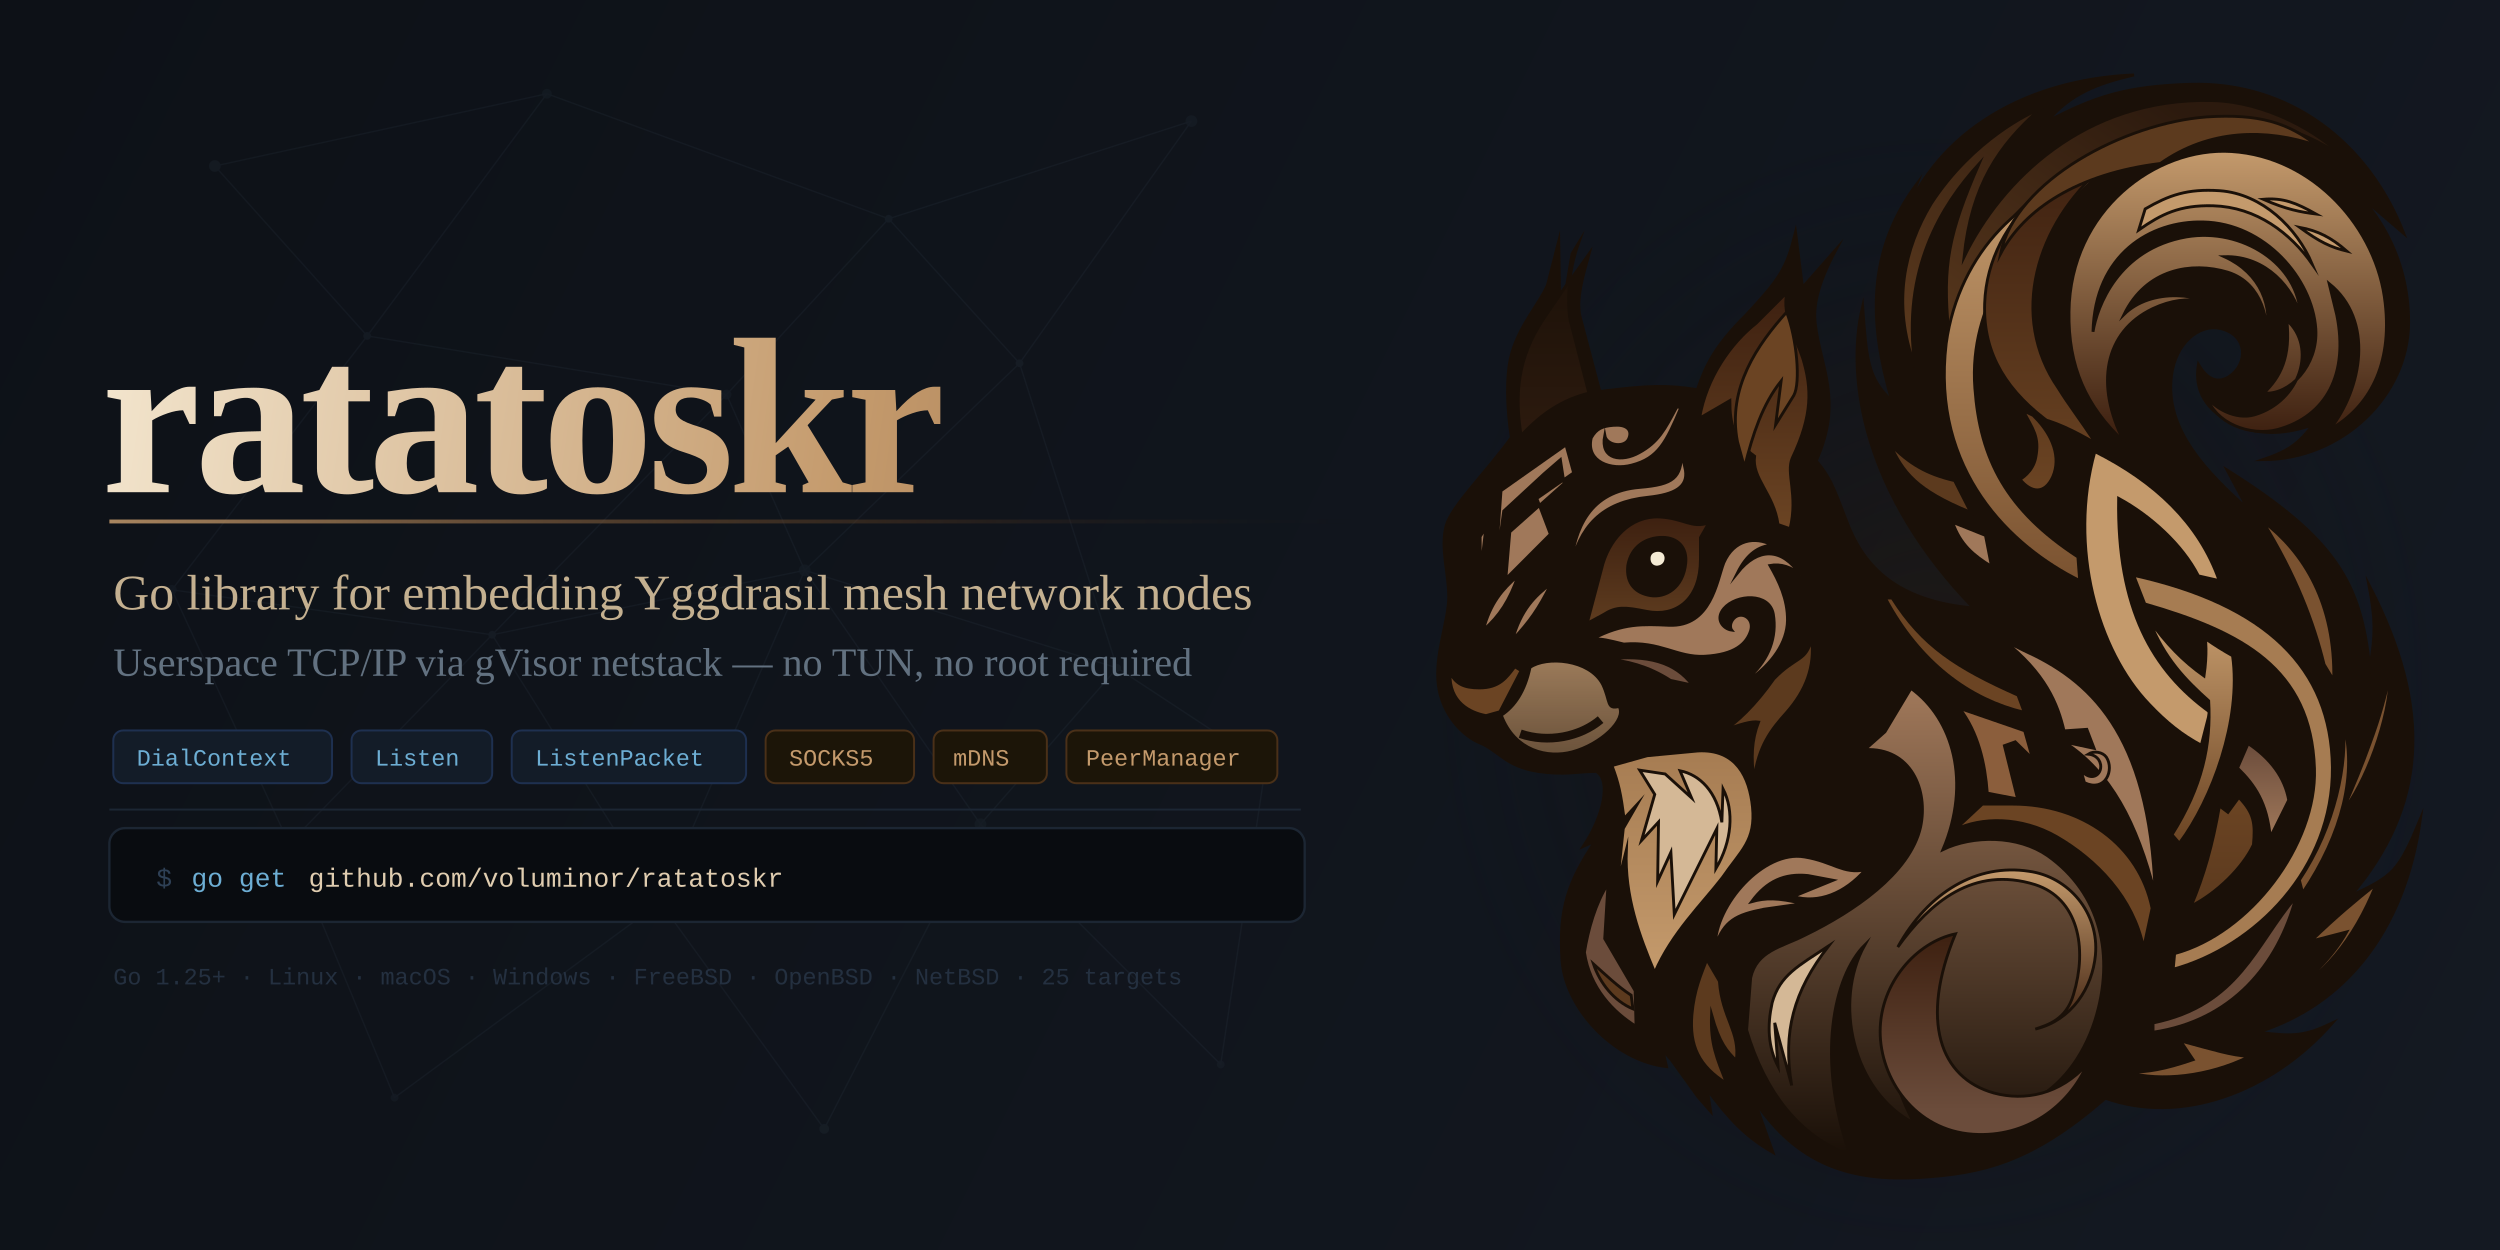
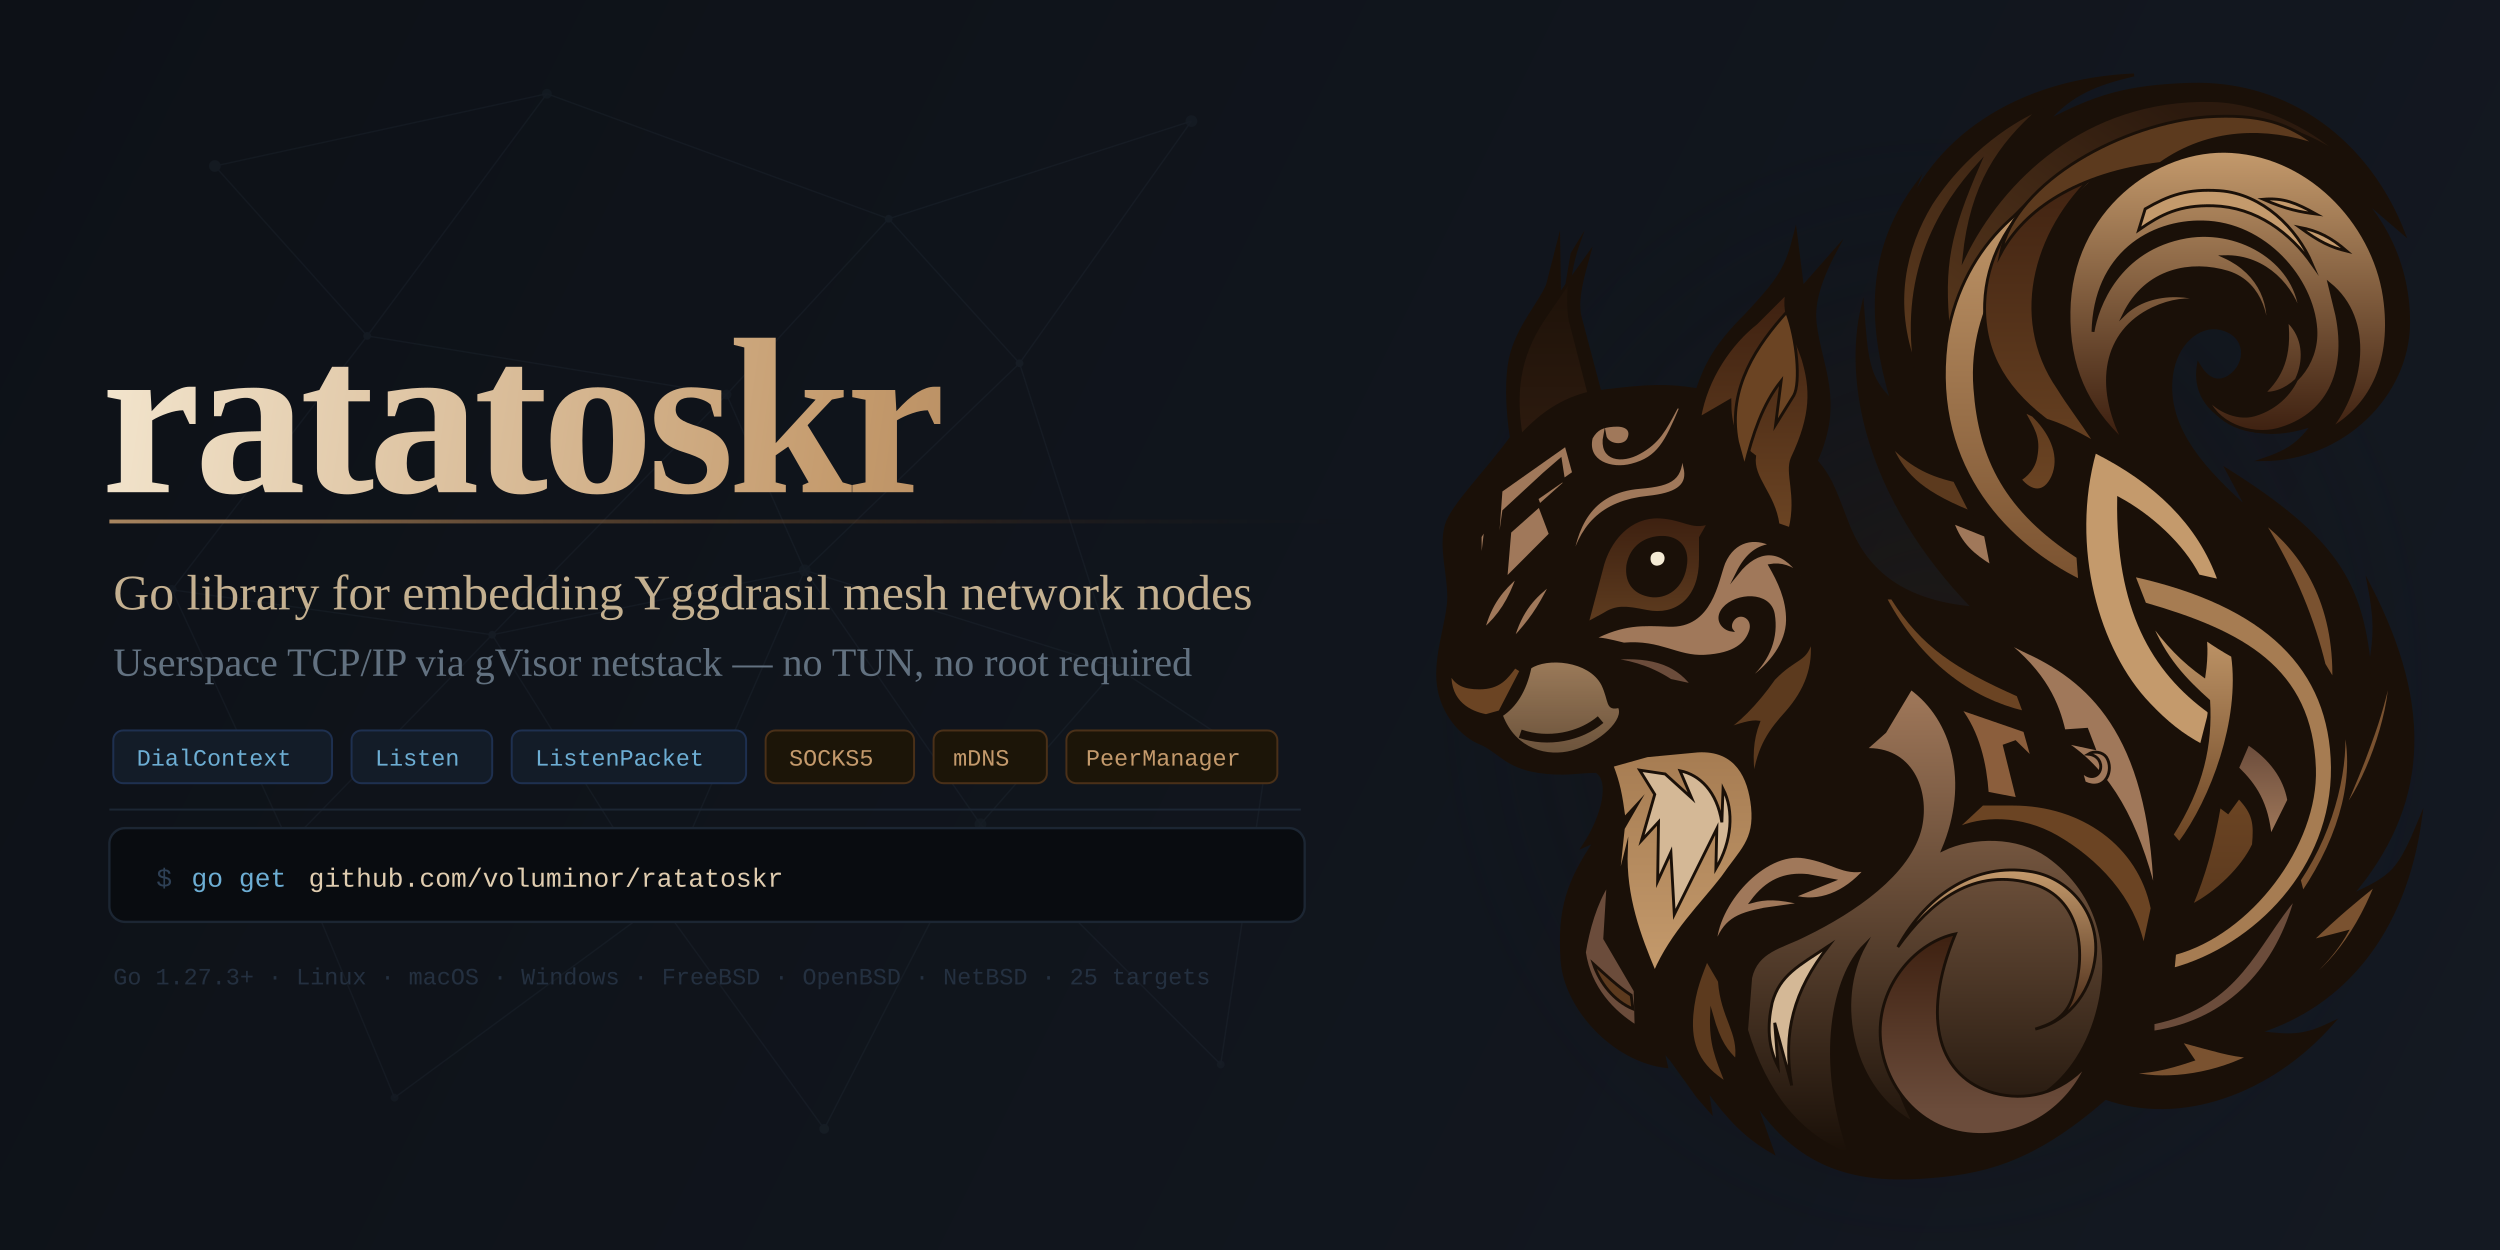
<svg xmlns="http://www.w3.org/2000/svg" width="1280" height="640" version="1.1" viewBox="0 0 1280 640">
  <defs>
    <linearGradient id="s" x2="1280" y2="640" gradientUnits="userSpaceOnUse">
      <stop stop-color="#0D1117" offset="0" />
      <stop stop-color="#141922" offset="1" />
    </linearGradient>
    <linearGradient id="p" x1="55" x2="740" y1="200" y2="300" gradientUnits="userSpaceOnUse">
      <stop stop-color="#F2E4CC" offset="0" />
      <stop stop-color="#C49A6C" offset=".55" />
      <stop stop-color="#8B6240" offset="1" />
    </linearGradient>
    <linearGradient id="q" x1="55" x2="720" gradientUnits="userSpaceOnUse">
      <stop stop-color="#C49A6C" stop-opacity=".85" offset="0" />
      <stop stop-color="#6B4423" stop-opacity=".35" offset=".6" />
      <stop stop-color="#0D1117" stop-opacity="0" offset="1" />
    </linearGradient>
    <radialGradient id="r" cy="55%" r="45%">
      <stop stop-color="#2A1A0A" stop-opacity=".55" offset="0" />
      <stop stop-color="#0D1117" stop-opacity="0" offset="1" />
    </radialGradient>
    <linearGradient id="o" x1="34.3" x2="34.3" y1="33.42" y2="67.04" gradientUnits="userSpaceOnUse">
      <stop stop-color="#1A1008" offset="0" />
      <stop stop-color="#2C1A0E" offset="1" />
    </linearGradient>
    <linearGradient id="i" x1="136.5" x2="100.4" y1="6.257" y2="57.2" gradientUnits="userSpaceOnUse">
      <stop stop-color="#2C1A0E" offset="0" />
      <stop stop-color="#5C3A1E" offset="1" />
    </linearGradient>
    <linearGradient id="h" x1="115.2" x2="115.2" y1="22.5" y2="92.13" gradientUnits="userSpaceOnUse">
      <stop stop-color="#C49A6C" offset="0" />
      <stop stop-color="#7A5230" offset="1" />
    </linearGradient>
    <linearGradient id="g" x1="123.6" x2="123.6" y1="16.91" y2="76.53" gradientUnits="userSpaceOnUse">
      <stop stop-color="#3D2010" offset="0" />
      <stop stop-color="#6B4423" offset="1" />
    </linearGradient>
    <linearGradient id="f" x1="153.1" x2="153.1" y1="17.8" y2="66.74" gradientUnits="userSpaceOnUse">
      <stop stop-color="#C49A6C" offset="0" />
      <stop stop-color="#3D2010" offset="1" />
    </linearGradient>
    <linearGradient id="e" x1="70.86" x2="70.86" y1="41.96" y2="83.16" gradientUnits="userSpaceOnUse">
      <stop stop-color="#3D2010" offset="0" />
      <stop stop-color="#6B4423" offset="1" />
    </linearGradient>
    <linearGradient id="d" x1="145.2" x2="145.2" y1="98.93" y2="137.5" gradientUnits="userSpaceOnUse">
      <stop stop-color="#C49A6C" offset="0" />
      <stop stop-color="#6B4423" offset="1" />
    </linearGradient>
    <linearGradient id="c" x1="157.2" x2="157.2" y1="120.3" y2="136.5" gradientUnits="userSpaceOnUse">
      <stop stop-color="#6B4C3B" offset="0" />
      <stop stop-color="#A0785A" offset="1" />
    </linearGradient>
    <linearGradient id="b" x1="150.6" x2="150.6" y1="129.6" y2="148.4" gradientUnits="userSpaceOnUse">
      <stop stop-color="#6B4423" offset="0" />
      <stop stop-color="#5C3A1E" offset="1" />
    </linearGradient>
    <linearGradient id="a" x1="57.13" x2="57.13" y1="121.5" y2="159.9" gradientUnits="userSpaceOnUse">
      <stop stop-color="#A67C52" offset="0" />
      <stop stop-color="#C49A6C" offset="1" />
    </linearGradient>
    <linearGradient id="n" x1="99.52" x2="99.52" y1="110.7" y2="190.9" gradientUnits="userSpaceOnUse">
      <stop stop-color="#A0785A" offset="0" />
      <stop stop-color="#1A1008" offset="1" />
    </linearGradient>
    <linearGradient id="m" x1="107.2" x2="107.2" y1="152.9" y2="183.7" gradientUnits="userSpaceOnUse">
      <stop stop-color="#3D2010" offset="0" />
      <stop stop-color="#6B4C3B" offset="1" />
    </linearGradient>
    <linearGradient id="l" x1="111" x2="111" y1="142.1" y2="170.2" gradientUnits="userSpaceOnUse">
      <stop stop-color="#C49A6C" offset="0" />
      <stop stop-color="#3D2010" offset="1" />
    </linearGradient>
    <linearGradient x1="111.7" x2="111.7" y1="149.3" y2="181.4" gradientUnits="userSpaceOnUse">
      <stop stop-color="#C49A6C" offset="0" />
      <stop stop-color="#A67C52" offset="1" />
    </linearGradient>
    <linearGradient id="k" x1="36.15" x2="36.15" y1="105.7" y2="122.2" gradientUnits="userSpaceOnUse">
      <stop stop-color="#9C7B5A" offset="0" />
      <stop stop-color="#9C7B5A" stop-opacity=".62" offset="1" />
    </linearGradient>
    <linearGradient id="j" x1="51.18" x2="51.18" y1="80.92" y2="98.2" gradientUnits="userSpaceOnUse">
      <stop stop-color="#3D2010" offset="0" />
      <stop stop-color="#5C3A1E" offset="1" />
    </linearGradient>
  </defs>
  <rect width="1280" height="640" fill="url(#s)" />
  <g fill="none" opacity=".055" stroke="#7A9BB8" stroke-width=".7">
    <g stroke="none">
      <circle cx="110" cy="85" r="3" fill="#7A9BB8" />
      <circle cx="280" cy="48" r="2.5" fill="#607D95" />
      <circle cx="455" cy="112" r="2" fill="#7A9BB8" />
      <circle cx="610" cy="62" r="3" fill="#607D95" />
      <circle cx="188" cy="172" r="2" fill="#7A9BB8" />
      <circle cx="372" cy="202" r="2.5" fill="#607D95" />
      <circle cx="522" cy="186" r="2" fill="#7A9BB8" />
      <circle cx="88" cy="302" r="2.5" fill="#607D95" />
      <circle cx="252" cy="325" r="2" fill="#7A9BB8" />
      <circle cx="412" cy="292" r="3" fill="#607D95" />
      <circle cx="572" cy="342" r="2" fill="#7A9BB8" />
      <circle cx="148" cy="432" r="2.5" fill="#607D95" />
      <circle cx="338" cy="462" r="2" fill="#7A9BB8" />
      <circle cx="502" cy="422" r="3" fill="#607D95" />
      <circle cx="648" cy="392" r="2" fill="#7A9BB8" />
      <circle cx="202" cy="562" r="2" fill="#607D95" />
      <circle cx="422" cy="578" r="2.5" fill="#7A9BB8" />
      <circle cx="625" cy="545" r="2" fill="#607D95" />
    </g>
    <line x1="110" x2="280" y1="85" y2="48" />
    <line x1="280" x2="455" y1="48" y2="112" />
    <line x1="455" x2="610" y1="112" y2="62" />
    <line x1="110" x2="188" y1="85" y2="172" />
    <line x1="280" x2="188" y1="48" y2="172" />
    <line x1="188" x2="372" y1="172" y2="202" />
    <line x1="455" x2="372" y1="112" y2="202" />
    <line x1="455" x2="522" y1="112" y2="186" />
    <line x1="610" x2="522" y1="62" y2="186" />
    <line x1="88" x2="188" y1="302" y2="172" />
    <line x1="88" x2="252" y1="302" y2="325" />
    <line x1="252" x2="372" y1="325" y2="202" />
    <line x1="252" x2="412" y1="325" y2="292" />
    <line x1="372" x2="412" y1="202" y2="292" />
    <line x1="412" x2="522" y1="292" y2="186" />
    <line x1="412" x2="572" y1="292" y2="342" />
    <line x1="522" x2="572" y1="186" y2="342" />
    <line x1="88" x2="148" y1="302" y2="432" />
    <line x1="252" x2="148" y1="325" y2="432" />
    <line x1="252" x2="338" y1="325" y2="462" />
    <line x1="412" x2="338" y1="292" y2="462" />
    <line x1="412" x2="502" y1="292" y2="422" />
    <line x1="572" x2="502" y1="342" y2="422" />
    <line x1="572" x2="648" y1="342" y2="392" />
    <line x1="148" x2="202" y1="432" y2="562" />
    <line x1="338" x2="202" y1="462" y2="562" />
    <line x1="338" x2="422" y1="462" y2="578" />
    <line x1="502" x2="422" y1="422" y2="578" />
    <line x1="502" x2="625" y1="422" y2="545" />
    <line x1="648" x2="625" y1="392" y2="545" />
  </g>
  <text x="52" y="252" fill="url(#p)" font-family="'Georgia', 'Times New Roman', serif" font-size="114" font-weight="700" letter-spacing="-3">ratatoskr
 </text>
  <rect x="56" y="266" width="640" height="2" fill="url(#q)" />
  <text x="58" y="312" fill="#C4B090" font-family="'Georgia', 'Times New Roman', serif" font-size="25.5">Go library for
  embedding Yggdrasil mesh network nodes
 </text>
  <text x="58" y="346" fill="#627180" font-family="'Georgia', 'Times New Roman', serif" font-size="20.5">Userspace TCP/IP
  via gVisor netstack — no TUN, no root required
 </text>
  <g transform="translate(58,374)">
    <rect width="112" height="27" rx="5" fill="#131C28" stroke="#1E3050" />
    <text x="12" y="18" fill="#6DAED4" font-family="'Courier New',monospace" font-size="12">DialContext</text>
  </g>
  <g transform="translate(180,374)">
    <rect width="72" height="27" rx="5" fill="#131C28" stroke="#1E3050" />
    <text x="12" y="18" fill="#6DAED4" font-family="'Courier New',monospace" font-size="12">Listen</text>
  </g>
  <g transform="translate(262,374)">
    <rect width="120" height="27" rx="5" fill="#131C28" stroke="#1E3050" />
    <text x="12" y="18" fill="#6DAED4" font-family="'Courier New',monospace" font-size="12">ListenPacket</text>
  </g>
  <g transform="translate(392,374)">
    <rect width="76" height="27" rx="5" fill="#1C1508" stroke="#4A3018" />
    <text x="12" y="18" fill="#C49A6C" font-family="'Courier New',monospace" font-size="12">SOCKS5</text>
  </g>
  <g transform="translate(478,374)">
    <rect width="58" height="27" rx="5" fill="#1C1508" stroke="#4A3018" />
    <text x="10" y="18" fill="#C49A6C" font-family="'Courier New',monospace" font-size="12">mDNS</text>
  </g>
  <g transform="translate(546,374)">
    <rect width="108" height="27" rx="5" fill="#1C1508" stroke="#4A3018" />
    <text x="10" y="18" fill="#C49A6C" font-family="'Courier New',monospace" font-size="12">PeerManager</text>
  </g>
  <rect x="56" y="414" width="610" height="1" fill="#1C2633" />
  <rect x="56" y="424" width="612" height="48" rx="8" fill="#090C10" stroke="#1C2633" stroke-width="1.2" />
  <g font-family="'Courier New',monospace" font-size="13.5">
    <text x="80" y="454" fill="#2E4055">$</text>
    <text x="98" y="454" fill="#6DAED4">go get</text>
    <text x="158" y="454" fill="#E0CDB0">github.com/voluminor/ratatoskr</text>
  </g>
-   <text x="58" y="504" fill="#243040" font-family="'Courier New', monospace" font-size="12px">Go 1.25+ · Linux · macOS ·
+   <text x="58" y="504" fill="#243040" font-family="'Courier New', monospace" font-size="12px">Go 1.27.3+ · Linux ·
+         macOS ·
  Windows · FreeBSD · OpenBSD · NetBSD · 25 targets
 </text>
  <rect x="700" width="580" height="640" fill="url(#r)" />
  <g transform="matrix(2.9614 0 0 2.9614 692.32 24.444)" fill="none" stroke="#1a1008" stroke-miterlimit="10">
    <g stroke-width=".5">
      <path d="m184.7 133.3c-3.85 9.3-4.7 9.83-12.05 13.33 13.07-15.31 14.35-32.25 3.12-53.81 1.1 5.76 1.21 8.47 0.16 14.28-1.51-14.6-5.8-22.22-24.68-34.1l3.64 6.8c-6.99-6.27-14.49-13.78-13.23-23.17 0.74-5.64 4.81-8.88 8.41-8.1 4.87 1.11 4.87 6.22 1.44 8.39-1.93 1.16-3.65 0.44-5.21-2.16-0.75 4.38 1.21 8.19 6.75 10.56 4.15 1.81 8.62 1.41 12.98-0.1-2.74 3.89-5.38 4.9-8.61 6.01 13.61 0 25.23-10.95 25.23-23.81 0-11.38-5.74-20.65-12.83-25.59l12 10.29c-6.05-15.65-19.7-26.35-37.06-25.8-11.01 0.37-16.31 2.08-24.69 6.49 4.28-5.01 8.89-6.63 15.1-8.11-18.11 0.74-34.07 9.4-40.12 25.48l2.64-6.75c-8.75 11.68-8.39 24.22-4.36 37.67-4.18-3.98-4.39-7.03-5.08-16.37-3 12.45 0.26 32.69 19.15 52.13-12.04-1.07-18.25-6.11-21.5-13.94-2.14-5.33-2.78-8.15-5.67-11.5 4.67-10.42 0.72-16.15-0.18-23.77-0.3-2.73 0.17-6.38 3.66-12.86l-5.85 6.65-1.21-9.52c-1.56 6.32-2.77 8.08-8.62 14.35-5.16 5.12-6.85 8.45-8.36 12.85-5.15-0.82-8.25-0.77-16.85 0.31l-3.48-13.16c-0.54-2.98 0.41-6.27 1.62-10.65l-5.1 7.15-0.15-9.34-1.94 7.57c-1.26 3.12-5.21 7.29-6.42 12.73-0.68 3.19-0.68 8.09 0.16 13.66-4.35 6.03-10.4 11.88-11.29 15.33-0.99 3.87 0.47 8.05 0.47 12.28 0 3.99-2.48 9.99-1.79 15.22 0.64 5 4.12 8.7 7.17 9.97 3.29 1.34 4.39 4.05 10.08 4.93 4.61 0.7 6.8 0 10.04 0 2.64 1.47 1.27 7.74-2.22 12.95l2.06-0.93c-4.72 7.05-6.38 11.84-5.74 20.79 0.64 8.12 8.86 17.17 18.06 18.23l-0.69-2.95 1.57 1.86 4.56 6.33 2.19 2.51-0.58-3.74c3.79 5.01 6.43 8 11.35 10.82l-3.19-8.95c7.35 11.01 16.55 14.01 28.59 13.28 10.71-0.68 19.22-2.5 32.08-13.7 12.86 4.63 28.56-0.83 39.27-13.03-4.56 2.17-6.55 2.49-12.87 1.61 14.62-4.58 25.33-17.03 28.07-36.9z" fill="#1a1008" />
      <path d="m29.21 67.04c-1.09-6.9-0.72-13.23 3.83-20.07l4.06-5.98 0.91-5.38 1.13-1.85c-1.79 5.01-2.04 10.23-1.46 13.35l3.24 12.6c-4.41 1.1-7.99 3.32-11.71 7.33z" fill="url(#o)" />
      <path d="m100.1 26.98c7.3-11.24 17.49-15.92 18.74-16.33-7.04 6.27-11.75 12.97-13.07 25.57 6.37-13.16 20.83-27.63 42.93-27.09 9.49 0.25 18.53 5.63 22.43 9.63-7.96-5.28-15.2-7-24-5.24l-7.14 1.01 7.65-0.44c-13.44 2.22-27.45 5.92-36.84 19.62-3.6 4.85-5.74 8.46-7.68 15.21-1.1-11.29 0-16.76 5.26-28.86-6.47 7.1-13.46 18.24-11.08 34.97-4.03-10.79-1.84-20.35 2.8-28.05z" fill="url(#i)" />
      <path d="m102.7 51.12c2.2-15.92 13.87-26.97 25.54-28.37-9.39 8.71-11.59 16.78-9.7 30.43-5.1-9.97-2.05-19.16-2.05-19.16s-9.99 9.72-8.83 24.87c0.89 12.33 5.5 21.13 17.81 29.15l0.31 4.09c-11.86-5.89-25.73-18.97-23.08-41.01z" fill="url(#h)" />
      <path d="m122.1 58.89c-8.69-12.53-3.7-28.56 7.58-38.11 2.49-2.27 5.49-3.2 8.18-3.69-13.75 1.06-27.98 11.96-28.51 27.11-0.31 8.96 4.06 15.47 11.65 20.91-2.13-1.01-3.18-1.5-5.01-2.37 1.72 3.22 2.88 4.54 2.19 8.09-0.47 2.58-2.72 3.79-2.72 3.79 1.93 2.37 4.27 2.67 5.69-0.5 1.37-3.24 0.06-6.99-3.08-10.21 3.08 0.54 6.78 2.3 10.51 4.52-2.84-4.32-4.68-6.62-6.48-9.54z" fill="url(#g)" />
      <path d="m147.7 11.96c-14.01 1.05-33.11 10.95-35.6 23.65 4.12-7.72 13.31-13.84 27.63-15.6 8.37-5.91 18.19-6.15 27.1-3.09-5-3.91-9.91-5.56-19.13-4.96z" fill="#5c3a1e" />
      <path d="m178.6 44.19c-1.37-12.9-12.32-25.38-26.6-26.25-13.03-0.82-27.86 10.19-28.07 27.71-0.16 9.5 2.98 16.36 9.51 22.47-5.04-9.78-3.42-19.01 4.96-23.01 6.42-3.04 11.47-0.92 13.71 1-5.31-4.09-14.06-4.53-18.67 0 3.84-7.86 11.64-9.2 17.96-7.3 6.21 1.95 7.01 8.97 6.58 11.2 1.26-5.16-0.83-11-7.2-13.89 7.36-0.2 12.02 5.6 13.18 10.34-0.26-9.1-10.14-15.37-19.72-13.76-11.82 2.07-15.47 12.12-16.16 16.41 0.32-13.45 9.97-19.19 19.01-18.99 10.71 0.2 18.93 9.82 19.51 18.5 0.42 6.32-4.53 11.49-8.99 11.09 2.95-2.82 4.67-6.31 3.98-12.59 5.21 4.59 2.42 13.99-5.59 16.35-3.24 0.97-7.19-1.25-8.29-3.31 1.42 4.8 7.57 7.07 12.29 5.85 8.48-2.32 12.27-9.69 10.23-19.8l-1.32-5.43c7.8 6.27 5.77 18.1 0.11 25.23 6.8-3.84 10.8-11.15 9.58-21.82z" fill="url(#f)" />
      <g fill="#c49a6c">
        <path d="m157.5 26.2c3.48-0.3 5.67 0.61 9.15 2.55-2.64-0.34-5.08-0.76-9.15-2.55z" />
        <path d="m163.8 31.05c3.14 0.59 5.38 1.7 8.18 4.12-2.8-0.68-4.68-1.56-8.18-4.12z" />
        <path d="m137.1 27.87c4.08-2.37 7.28-3.53 12.9-3.15 7.35 0.54 13.35 6.43 15.99 12.7-3.73-5.31-9.59-9.9-17.19-10.1-5.74-0.14-8.88 1.43-12.82 4.19z" />
      </g>
      <path d="m92.98 68.52c2.24 4.85 4.43 7.92 13.96 11.81l-2.79-5.49c-4.86-1.12-7.9-2.93-11.17-6.32z" fill="#5c3a1e" />
      <path d="m103.8 82.04 5.69 2.27 1.05 5.38c-3.09-1.91-5.38-3.77-6.74-7.65z" fill="#a0785a" />
      <path d="m114 87.89 3.03 5.84 13.7 11c-7.04-4.58-13-9.17-16.73-16.84z" fill="#5c3a1e" />
      <g fill="#7a5230">
        <path d="m157.4 81.85c7.2 5.43 12.61 14.43 12.3 27.54l-1.67-2.77c-1.76-7.21-4.8-15.37-10.63-24.77z" />
        <path d="m179.5 108.1c0 7.92-4.5 19.46-8.36 24.05 2.04-4.59 3.49-8.14 4.8-11.79 1.8-4.85 2.66-8.19 3.56-12.26z" />
        <path d="m171.3 116.5c0.85 7.01-1.28 18.01-7.55 27.4l0.58 2.22c6.86-10.23 9.56-20.81 6.97-29.62z" />
        <path d="m161 164.2c4.61-3.07 8.6-7.12 10.95-11.34l-6.21 1.61c4.56-4.38 7.6-6.9 11.33-9.89-4.05 10.08-9.46 16.11-16.07 19.62z" />
        <path d="m143.2 171.7c5.77 1.56 8.81 2.53 11.95 2.69-7.19 3.55-15.4 4.33-21.09 2.76 3.64-0.05 6.29-0.49 11.33-2.2z" />
      </g>
    </g>
    <g stroke-width=".5">
      <path d="m60.06 64.05c1.15-7.01 5.46-13.02 9.77-16.41l5.33-5.33c-0.9 4.1 1.59 7.84 2.75 11.41 1.56 5.16 1.72 9.75-1.82 17.21-1.15 2.64 1.04 6.29-0.38 12.23l-2.09-0.73c-0.69-5.27-4.58-7.98-4.05-11.81-3.49-2.51-4.28-5.51-4.28-9.61z" fill="url(#e)" />
      <path d="m75.11 45.71c-4.95 5.51-10.32 13.08-8.5 22.41l1.22 4.43c1.42-5.79 3.14-10.94 6.33-14.94l-0.95 7.56 3.14-5.06c1.21-2.16 0.52-9.85-1.24-14.4z" fill="#6b4423" />
      <path d="m128.4 69.82c-4.62 16.53 0.52 34.47 9.37 43.67 3.04 3.22 5.74 5.34 9.03 7.1l1.47-5.74c-9.87-7.1-16.07-17.8-15.76-36.94 5.43 2.93 11.04 7.98 13.79 13.4l3.6 0.82c-3.49-9.99-11.19-17.14-21.5-22.31z" fill="#c49a6c" />
      <path d="m135.1 91.21 1.93 4.95c16.81 4.85 28.76 11.12 29.34 28.45 0.45 13.16-11.13 28.5-24.18 32l-0.25 2.71c14.18-3.89 27.68-17.39 27.53-34.91-0.21-17.18-11.47-28.13-34.37-33.2z" fill="#a67c52" />
      <path d="m137.8 98.93c2.95 4.13 5.78 7.08 9.47 9.69 0.59-3.89 0.25-6.45 0.25-6.45 1.56 1.11 3.13 2.08 4.69 2.95 1.57 11.01-3.53 24.84-9.2 32.41l-1.27-1.47c5.26-8.34 6.78-15.54 6.34-23.15-3.9-3.5-7.7-7.29-10.28-13.98z" fill="url(#d)" />
      <path d="m154.9 120.3-1.83 4.23c3.04 2.95 5.13 6.07 5.66 11.97l3.19-6.42c-0.69-3.89-3.13-7.18-7.02-9.78z" fill="url(#c)" />
      <path d="m153.3 129.6-1.89 2.59-1.47-1.11c-1.15 6.71-2.66 12.04-4.9 17.31 4.4-2.22 8.91-6.6 10.78-10.59 0.32-3.65 0.16-5.41-2.52-8.2z" fill="url(#b)" />
      <path d="m163.2 146.8c-7.04 8.26-9.83 18.78-24.74 21.8v1.61c13.61-2.01 21.61-11.62 24.74-23.41z" fill="#6b4c3b" />
      <path d="m93.35 95.14c5.26 8.31 11.1 12.04 21.76 16.79l1.1 2.98c-9.43-2.22-18.1-8.59-24.05-19.77z" fill="#6b4423" />
      <path d="m105 114.2 11.27 3.89 1.37 4.85-3-2.94-1.88 0.67 2.29 9.21-5.25-1.01c-0.36-5.12-1.57-10.49-4.8-14.67z" fill="#8b5e3c" />
      <path d="m104.2 135.2c4.56-2.22 11.41-2.32 17.56 1.17 6.98 4.04 13.35 10.61 15.07 19.27l1.47-6.86c-2.24-11-12.16-18.01-24.07-18.01h-5.28z" fill="#6b4423" />
      <path d="m116.1 104.2c11 4.96 21.81 13.91 22.73 42.12-3.09-12.29-7.7-21.14-15.76-26.3l5.2 1.11-1.26-3.29-3.94 0.27c-1.05-4.59-3.19-10.02-10.54-15.7z" fill="#a0785a" />
      <path d="m126 124.9c1.72 2.12 3.65 0.86 3.4-0.95-0.26-1.37-1.42-1.77-2.16-1.82 1-0.63 2.52-0.38 3.16 0.54 1.41 2.18-0.16 6.12-3.8 4.4z" fill="#a0785a" />
      <path d="m40.15 156.4c0.63-3.89 1.9-8.48 4.09-11.88l-0.58 9.51 5.26 9 0.16 6.17c-3.95-2.46-8-6.6-8.93-12.8z" fill="#6b4c3b" />
      <path d="m52.31 159.9c-2.64-6.27-5.23-13.13-4.92-21.15l-1.57 6.22 1.05-9.99 2.38-4.13-2.24 2.42c-0.58-4.33-0.94-6.1-2.1-9.16l6.1-1.71 8.72-0.82c6.71-0.39 8.95 4.57 9.48 9.68 0.58 5.85-1.96 7.46-5.2 12.2-3.54 4.59-8.77 9.6-11.7 16.44z" fill="url(#a)" />
      <path d="m68.89 160.8c1.05-4.69 5.31-5.3 9.21-7.27 8.52-4.13 18.34-10.72 20.17-18.79 1.36-6.33-1.58-13.79-9.64-13.39l3.48-3.08 4.5-7.51c7.3 5.27 10.44 16.28 5.53 27.87 5.11-2.46 12.91-2.55 18.12 1.09 9.09 6.47 11.69 17.21 8.15 28.44-4.26 13.21-15.58 19.05-26.39 14.09-8.37-3.99-9.31-15.97-5.01-21.03-4.8 5.61-5.54 14.21 0.15 24.74-10.71-5.58-14-20.98-8.53-30.85-5.47 5.43-8.41 19.86-2.56 36.33-8.69-3.21-14.65-10.77-17.88-21.61z" fill="url(#n)" />
      <path d="m104.3 153.2c-6.7 1.42-13.02 8.43-13.02 16.89 0 8.12 5.96 17.12 16.1 17.76 9.25 0.6 16.5-4.84 19.73-12.15-4.75 5.33-10.9 6.44-16.16 5.02-9.36-2.61-12.87-12.54-6.65-27.52z" fill="url(#m)" />
      <path d="m118.1 144.7c7.31 2.37 9.13 10.78 6.59 19.04-1.26 4.28-4.4 5.2-6.59 5.93 6.37-1.52 9.87-7.21 10.4-12.78 0.69-7.37-4.68-13.59-11.5-14.51-8.88-1.37-17.36 3.48-22.67 13.1 5.56-7.72 13.07-14.13 23.77-10.78z" fill="url(#l)" />
      <path d="m62.77 155.3c1.57-4.39 3.56-5.4 8.42-6.36l6.74-0.96c-4.45-1.06-6.44-1.01-8.88-0.34 2.64-3.6 5.68-4.92 9.73-4.52l4.35 0.82-6.89 2.81c4.41 1.28 8.92-0.54 12.5-4.63-3.89 0.82-5.56-1.4-10.56-2.22-6.99-1.22-15.41 8.28-15.41 15.4z" fill="#a0785a" />
      <path d="m58.73 167.2c-0.42 5.32 1.15 8.82 6.01 11.87-1.72-4.43-2.82-6.8-2.61-11.87 1.41 5.02 2.67 6.28 4.28 7.94 0.69-5.06-2.45-7.28-2.92-13.75l-2.19-3.74c-0.94 2.51-2.2 5.22-2.57 9.55z" fill="#5c3a1e" />
      <path d="m41.71 158.4c1.1 3.29 3.54 6.41 6.83 7.78l-0.31-2.37c-2.29-1.47-4.48-3.59-6.52-5.41z" fill="#5c3a1e" />
      <path d="m49.71 124.9 4.4 0.66 4.56 4.13-1.99-4.69c3.44 0.71 6.39 3.6 7.23 8.92l0.21-5.79c1.93 3.79 1.56 9.05-1.24 13.79l0.16-6.91-7.35 14.82-0.59-10.73-2.29 5.01 0.15-10.24-2.94 3.19 2.29-7.97z" fill="#d4b896" />
      <path d="m72.61 165.1c-0.9 4.09-0.69 7.69 1.02 11.04l-0.58-7.56 2.94 10.84c-1.57-9.19 0.25-16.25 6.4-24.15-5.26 3.49-8.45 5.06-9.78 9.83z" fill="#d4b896" />
      <path d="m16.91 108.1c1.05 1.81 2.21 2.58 5.1 2.58 3.49 0 4.7-1.81 6.11-3.67l1.09 0.68-3.68 7.11-2.39 0.67c-2.69-0.49-6.43-2.25-6.23-7.37z" fill="#6b4423" />
      <path d="m25.78 115.4c2.34-1.52 4.12-4.18 4.96-8.26 2.79-1.97 10.29-1.48 12.58 2.95 1.37 2.9 0.63 4.37 2.82 3.79 1.36 2.27-3.19 6.55-8.1 7.86-4.2 1.12-9.92-0.1-12.26-6.34z" fill="url(#k)" />
    </g>
    <path d="m29.05 118.6c4.8 1.66 10.36 0.55 13.9-2.44" stroke-width="1.5" />
    <g stroke-width=".5">
      <path d="m46.96 103.1c6.37-0.54 9.16 2.35 13.97 2.11 5.26-0.29 7.23-2.16 7.96-4.43 0.69-2.32-1.95-3.64-3.17-1.78-0.63 1.02-0.11 1.69-0.11 1.69-1.46-0.2-2.93-1.87-1.36-3.73 2.13-2.52 7.92-2.81 8.56 0.98 1.31 7.87-5.62 15.09-18.03 16.01 9.87-0.3 20.33-7.2 20.48-14.91 0.05-3.74-1.52-6.87-3.04-9.53 1.83-0.35 3.87 0.24 5.34 1.76-3.29-5.01-7.45-4.86-10.95-0.48 1.67-3.34 3.66-4.6 6-4.81-2.94-1.51-6.58-1.02-8.36 3.07-1.21 3.12-2.16 11.14-9.52 10.8-4.4-0.2-7.94-0.4-13.15 2.36 1.68-0.05 2.73 0.25 5.38 0.89z" fill="#a0785a" />
      <path d="m43.37 98.04c2.34-1.52 3.85-1.32 7.49-0.6 5.16 1.06 9.35-2.1 9.35-8.96v-3.79l1.47-2.57c-2.95 1.07-4.26-0.74-8.46-0.99-5.16-0.3-8.95 3.98-10.11 8.99l-2.49 9.4z" fill="url(#j)" />
      <path d="m47.65 89.52c0.58-3.4 3.27-4.87 5.96-4.87 2.7 0 4.32 1.76 4.06 4.42-0.42 4.44-3.61 6.05-6.1 5.65-2.44-0.39-4.28-1.95-3.92-5.2z" fill="#1a1008" />
      <path d="m51.34 88.08c-0.13 1.18 0.67 1.79 1.47 1.71 1-0.11 1.48-0.82 1.45-1.66-0.1-0.96-0.84-1.32-1.63-1.22-0.7 0.1-1.18 0.46-1.29 1.17z" fill="#f5ebd5" />
      <path d="m43.71 105.7c3.53 0.2 7.53 1.21 11.32 3.68l3.8 0.82c-3.04-4-7.64-5.31-15.12-4.5z" fill="#6b4c3b" />
    </g>
    <g fill="#a0785a" stroke-width=".5">
      <path d="m36.96 68.66-11.23 7.92-1.05 14.52 1.52-11 6.95-6.42 2.84-2.46 0.64 4.13-9.38 8.35-0.69 8.12 7.7-7.72-2.34-6.17 6.37-4.43z" />
      <path d="m22.12 84.52 0.05 6.52 0.95-8.11z" />
      <path d="m22.65 100.7c1.26-4.69 3.3-7.06 6.04-9.42-1.47 4.23-3.19 6.94-6.04 9.42z" />
      <path d="m27.71 102.4c1.46-5.27 3.9-7.64 6.7-9.76-2.24 4.49-3.71 6.51-6.7 9.76z" />
      <path d="m41.33 67.45c0.94-1.66 1.99-2.02 3.82-2.17 2.24-0.2 3.34 0.76 2.66 2.32-0.69 1.61-3.83 1.22-4.15-0.59-0.85 4.33 3.05 4.63 5.94 3.01 3.34-1.81 4.44-3.98 6.53-7.92l0.69 0.1c-2.54 6.02-3.91 8.78-8.47 9.95-3.54 0.96-7.99-0.51-7.02-4.7z" />
      <path d="m37.68 90.31c0.74-7.37 3.44-13.59 12.04-14.3 6.01-0.5 7.11-1.7 7.26-5.94l0.64 2.99c0.42 2.85-1.77 4.16-6.47 4.66-7.99 0.81-11.94 5.02-13.47 12.59z" />
    </g>
    <path d="m72.91 109.1c-3.13 4.49-6.62 7.83-8.8 8.99 2.94-1.11 4.93-1.7 6.15-1.51-1.21 3.12-1.32 6.16-0.79 10 0.74-5.9 2.98-8.71 5.63-11.66 3.29-3.74 4.96-7.87 4.33-12.83-0.9 4.13-2.62 2.99-6.52 7.01z" fill="#5c3a1e" stroke-width=".5" />
    <path d="m77.81 121.6c2.04-5.27 8.14-10.38 9.86-16.65l0.8-7.66c2.64 6.86 0.21 13.67-5.05 19.94-4.45 5.32-5.71 12.99-1.1 17.42 3.89 3.79 9.99 1.77 11.3-2.41 1.42-4.8-0.57-8.11-4.41-8.31-2.8-0.15-3.74 2.61-3.1 4.83 0.68 1.96 3.87 2.01 3.87-0.66" stroke-width="1.5" />
  </g>
</svg>
